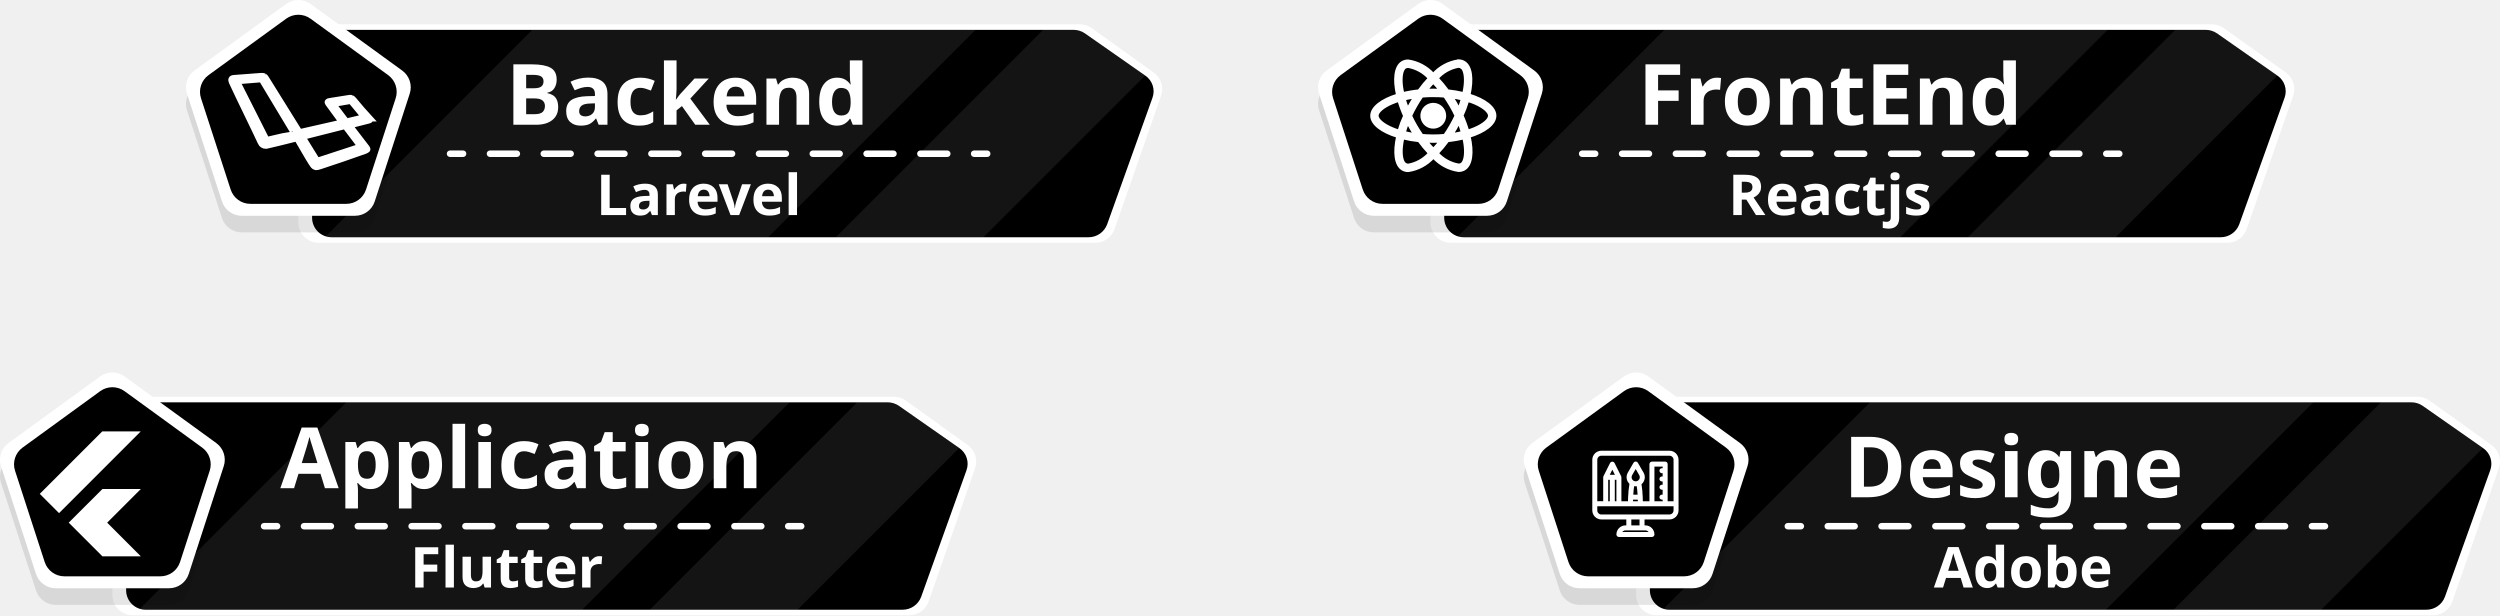
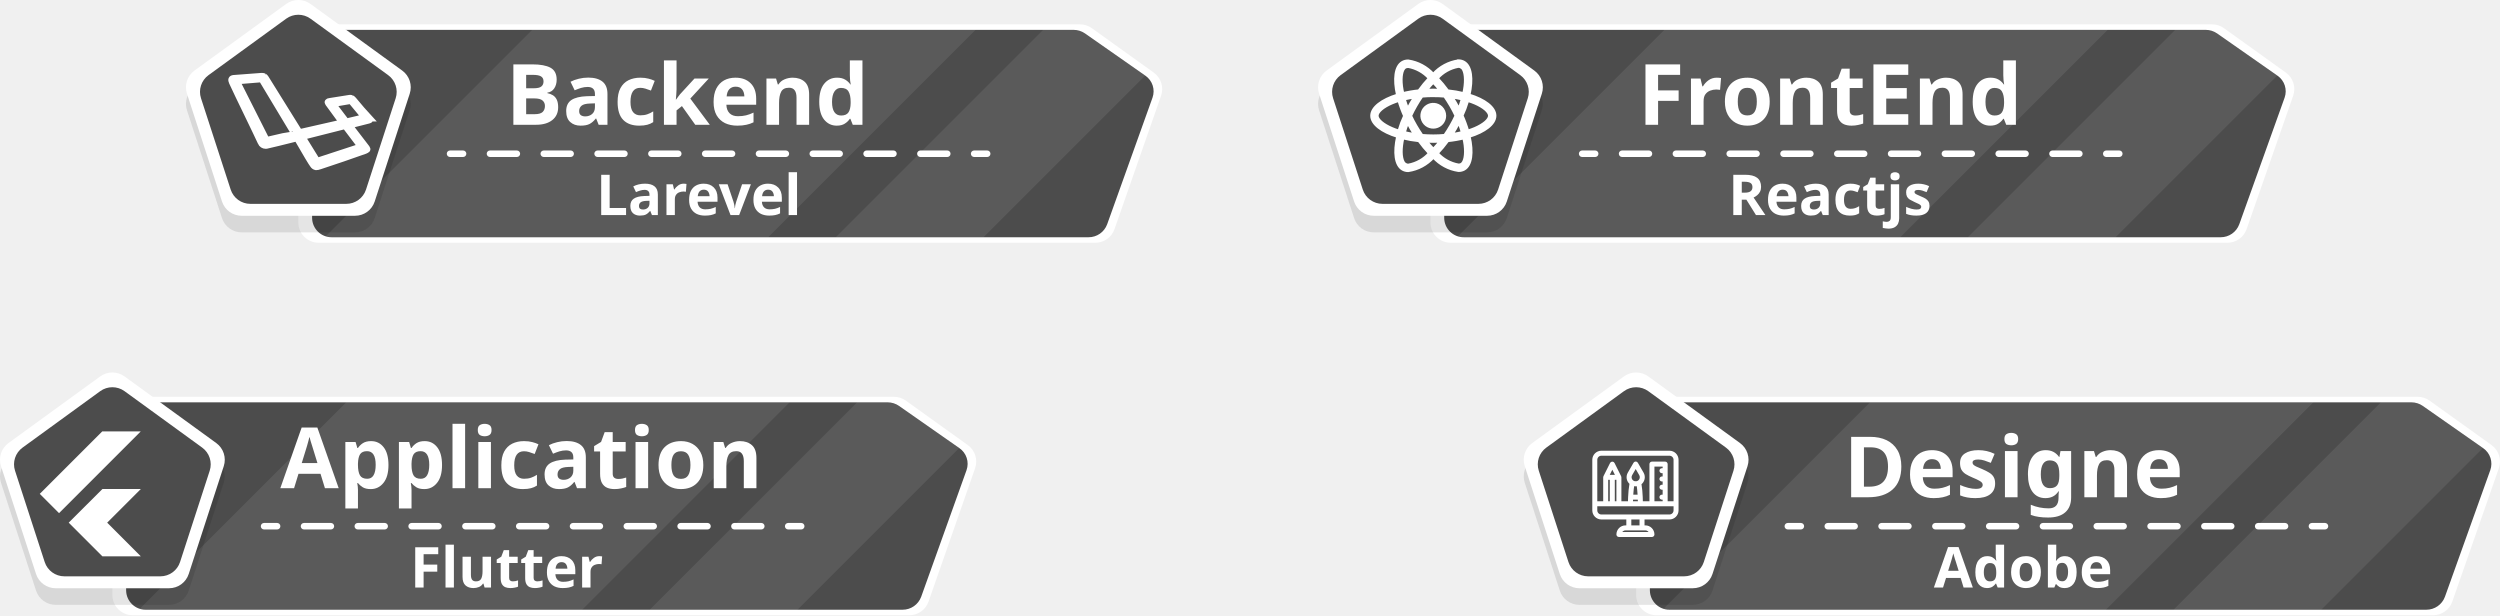
<svg xmlns="http://www.w3.org/2000/svg" width="442.985" height="109.108" viewBox="0 0 442.985 109.108">
-   <g id="Clas" transform="translate(-9230.953 -1749.505)">
+   <g id="Clas" transform="translate(-9230.953 -1749.504)">
    <g id="TeamMid" transform="translate(-15.555 -59)">
      <g id="Group_11578" data-name="Group 11578" transform="translate(27 0)">
        <g id="Group_11554" data-name="Group 11554" transform="translate(9367.178 1414.505)">
          <g id="Group_11553" data-name="Group 11553" transform="translate(0 -29.892)">
            <g id="Group_11551" data-name="Group 11551" transform="translate(64.073 329.785)">
              <path id="Path_968" data-name="Path 968" d="M222.749,171.458l-10.976-7.878a3.588,3.588,0,0,0-2.095-.675H74.768a3.594,3.594,0,0,0-3.593,3.595v31.511a3.594,3.594,0,0,0,3.593,3.593H212.4a3.591,3.591,0,0,0,3.393-2.409l8.251-23.633A3.591,3.591,0,0,0,222.749,171.458Z" transform="translate(6.994 1.515)" fill="#fff" />
-               <path id="Path_969" data-name="Path 969" d="M220.412,171.66l-10.693-7.482a3.562,3.562,0,0,0-2.041-.64H76.256a3.457,3.457,0,0,0-3.5,3.413v29.924a3.458,3.458,0,0,0,3.5,3.413H210.333a3.5,3.5,0,0,0,3.3-2.289l8.038-22.442A3.363,3.363,0,0,0,220.412,171.66Z" transform="translate(7.85 1.858)" />
+               <path id="Path_969" data-name="Path 969" d="M220.412,171.66l-10.693-7.482a3.562,3.562,0,0,0-2.041-.64H76.256a3.457,3.457,0,0,0-3.5,3.413v29.924a3.458,3.458,0,0,0,3.5,3.413H210.333a3.5,3.5,0,0,0,3.3-2.289l8.038-22.442A3.363,3.363,0,0,0,220.412,171.66Z" transform="translate(7.85 1.858)" fill="#4c4c4c" />
              <path id="Path_970" data-name="Path 970" d="M74.336,200.108a3.52,3.52,0,0,0,1.064.177h77.313l36.749-36.747H110.906Z" transform="translate(8.706 1.858)" fill="#fff" opacity="0.08" style="mix-blend-mode: luminosity;isolation: isolate" />
              <path id="Path_971" data-name="Path 971" d="M159.133,200.285l28.652-28.652-10.656-7.456a3.562,3.562,0,0,0-2.041-.64H169.7l-36.749,36.747Z" transform="translate(40.44 1.858)" fill="#fff" opacity="0.08" style="mix-blend-mode: luminosity;isolation: isolate" />
              <g id="Group_11550" data-name="Group 11550" transform="translate(104.47 186.77)">
                <g id="Group_11547" data-name="Group 11547">
                  <path id="Path_972" data-name="Path 972" d="M89.79,176.614H87.478a.578.578,0,1,1,0-1.156H89.79a.578.578,0,0,1,0,1.156Z" transform="translate(-86.9 -175.458)" fill="#fff" />
                </g>
                <g id="Group_11548" data-name="Group 11548" transform="translate(7.077)">
                  <path id="Path_973" data-name="Path 973" d="M173.1,176.614h-4.766a.578.578,0,1,1,0-1.156H173.1a.578.578,0,0,1,0,1.156Zm-9.534,0H158.8a.578.578,0,1,1,0-1.156h4.765a.578.578,0,1,1,0,1.156Zm-9.531,0h-4.768a.578.578,0,1,1,0-1.156h4.768a.578.578,0,0,1,0,1.156Zm-9.534,0h-4.766a.578.578,0,0,1,0-1.156H144.5a.578.578,0,0,1,0,1.156Zm-9.531,0H130.2a.578.578,0,0,1,0-1.156h4.768a.578.578,0,0,1,0,1.156Zm-9.534,0h-4.766a.578.578,0,0,1,0-1.156h4.766a.578.578,0,1,1,0,1.156Zm-9.534,0h-4.765a.578.578,0,1,1,0-1.156H115.9a.578.578,0,1,1,0,1.156Zm-9.531,0H101.6a.578.578,0,0,1,0-1.156h4.766a.578.578,0,0,1,0,1.156Zm-9.534,0H92.069a.578.578,0,1,1,0-1.156h4.766a.578.578,0,0,1,0,1.156Z" transform="translate(-91.491 -175.458)" fill="#fff" />
                </g>
                <g id="Group_11549" data-name="Group 11549" transform="translate(92.869)">
                  <path id="Path_974" data-name="Path 974" d="M150.039,176.614h-2.312a.578.578,0,1,1,0-1.156h2.312a.578.578,0,1,1,0,1.156Z" transform="translate(-147.149 -175.458)" fill="#fff" />
                </g>
              </g>
              <path id="Path_975" data-name="Path 975" d="M76.014,162.716l-16.247,11.8a3.666,3.666,0,0,0-1.332,4.1l6.206,19.1a3.664,3.664,0,0,0,3.487,2.533H88.21a3.664,3.664,0,0,0,3.487-2.533l6.206-19.1a3.664,3.664,0,0,0-1.332-4.1l-16.247-11.8A3.669,3.669,0,0,0,76.014,162.716Z" transform="translate(0 1.034)" fill="#ccc" opacity="0.5" style="mix-blend-mode: multiply;isolation: isolate" />
              <path id="Path_976" data-name="Path 976" d="M76.014,160.807l-16.247,11.8a3.664,3.664,0,0,0-1.332,4.1l6.206,19.1a3.666,3.666,0,0,0,3.487,2.533H88.21A3.666,3.666,0,0,0,91.7,195.81l6.206-19.1a3.661,3.661,0,0,0-1.332-4.1l-16.247-11.8A3.664,3.664,0,0,0,76.014,160.807Z" transform="translate(0)" fill="#fff" />
-               <path id="Path_977" data-name="Path 977" d="M75.141,162.5l-13.76,10a3.668,3.668,0,0,0-1.332,4.1l5.256,16.176a3.667,3.667,0,0,0,3.487,2.533H85.8a3.667,3.667,0,0,0,3.487-2.533L94.543,176.6a3.668,3.668,0,0,0-1.332-4.1l-13.76-10A3.669,3.669,0,0,0,75.141,162.5Z" transform="translate(0.873 0.919)" />
+               <path id="Path_977" data-name="Path 977" d="M75.141,162.5l-13.76,10a3.668,3.668,0,0,0-1.332,4.1l5.256,16.176a3.667,3.667,0,0,0,3.487,2.533H85.8a3.667,3.667,0,0,0,3.487-2.533L94.543,176.6a3.668,3.668,0,0,0-1.332-4.1l-13.76-10A3.669,3.669,0,0,0,75.141,162.5Z" transform="translate(0.873 0.919)" fill="#4c4c4c" />
            </g>
            <text id="Designe" transform="translate(179 497)" fill="#fff" font-size="15" font-family="Montserrat" font-weight="700">
              <tspan x="0" y="15">Designe</tspan>
            </text>
            <text id="Adobe" transform="translate(195 518)" fill="#fff" font-size="10" font-family="Montserrat" font-weight="700">
              <tspan x="0" y="10">Adobe</tspan>
            </text>
          </g>
        </g>
        <path id="Path_984" data-name="Path 984" d="M13.521,0H1.463A1.465,1.465,0,0,0,0,1.463v8.956a1.465,1.465,0,0,0,1.463,1.463H6.029v1.346H5.736a1.464,1.464,0,0,0-1.463,1.463.293.293,0,0,0,.293.293h5.853a.293.293,0,0,0,.293-.293,1.465,1.465,0,0,0-1.463-1.463H8.956V11.882h4.566a1.465,1.465,0,0,0,1.463-1.463V1.463A1.465,1.465,0,0,0,13.521,0ZM1.463.585H13.521a.879.879,0,0,1,.878.878V8.956H13.053V2.224a.293.293,0,0,0-.293-.293H10.419a.293.293,0,0,0-.293.293V8.956H8.661c0-.3-.011-.6-.024-.891a18.825,18.825,0,0,0-.229-2.342,1.464,1.464,0,0,0,.4-1.909L7.794,2.058a.293.293,0,0,0-.507,0L6.272,3.815a1.463,1.463,0,0,0,.322,1.847,18.578,18.578,0,0,0-.247,2.4c-.013.293-.021.591-.025.891H4.858V4.566a.291.291,0,0,0-.029-.126l0,0L3.657,2.093a.293.293,0,0,0-.524,0L1.962,4.435l0,0a.291.291,0,0,0-.029.126v4.39H.585V1.463A.879.879,0,0,1,1.463.585Zm9.248,8.37V2.517h1.756V3.1h-.293a.293.293,0,0,0,0,.585h.293v.878h-.293a.293.293,0,0,0,0,.585h.293v.878h-.293a.293.293,0,0,0,0,.585h.293V7.785h-.293a.293.293,0,0,0,0,.585h.293v.585ZM7.541,6.009a1.465,1.465,0,0,0,.316-.035c.054.348.134.964.181,1.811H6.948c.05-.847.133-1.472.191-1.832a1.465,1.465,0,0,0,.4.056Zm0-.585A.879.879,0,0,1,6.78,4.107l.761-1.318L8.3,4.107a.878.878,0,0,1-.761,1.316ZM6.922,8.37H8.064c.006.192.01.388.012.585H6.908C6.911,8.759,6.915,8.564,6.922,8.37Zm-3.234.585v-4.1h.585v4.1Zm-1.171,0v-4.1H3.1v4.1ZM2.7,4.273l.7-1.394.7,1.394ZM10.076,14.4H4.908a.88.88,0,0,1,.828-.585H9.248a.879.879,0,0,1,.828.585ZM8.37,13.228H6.614V11.882H8.37ZM13.521,11.3H1.463a.879.879,0,0,1-.878-.878V9.541H14.4v.878A.879.879,0,0,1,13.521,11.3Zm0,0" transform="translate(9501.803 1888.519)" fill="#fff" stroke="#fff" stroke-width="0.3" />
      </g>
    </g>
    <g id="Group_11577" data-name="Group 11577" transform="translate(473 -67)">
      <g id="Group_11554-2" data-name="Group 11554" transform="translate(8869.178 1356.505)">
        <g id="Group_11553-2" data-name="Group 11553" transform="translate(0 -29.892)">
          <g id="Group_11551-2" data-name="Group 11551" transform="translate(64.073 329.785)">
            <path id="Path_968-2" data-name="Path 968" d="M222.749,171.458l-10.976-7.878a3.588,3.588,0,0,0-2.095-.675H74.768a3.594,3.594,0,0,0-3.593,3.595v31.511a3.594,3.594,0,0,0,3.593,3.593H212.4a3.591,3.591,0,0,0,3.393-2.409l8.251-23.633A3.591,3.591,0,0,0,222.749,171.458Z" transform="translate(6.994 1.515)" fill="#fff" />
-             <path id="Path_969-2" data-name="Path 969" d="M220.412,171.66l-10.693-7.482a3.562,3.562,0,0,0-2.041-.64H76.256a3.457,3.457,0,0,0-3.5,3.413v29.924a3.458,3.458,0,0,0,3.5,3.413H210.333a3.5,3.5,0,0,0,3.3-2.289l8.038-22.442A3.363,3.363,0,0,0,220.412,171.66Z" transform="translate(7.85 1.858)" />
+             <path id="Path_969-2" data-name="Path 969" d="M220.412,171.66l-10.693-7.482a3.562,3.562,0,0,0-2.041-.64H76.256a3.457,3.457,0,0,0-3.5,3.413v29.924a3.458,3.458,0,0,0,3.5,3.413H210.333a3.5,3.5,0,0,0,3.3-2.289l8.038-22.442A3.363,3.363,0,0,0,220.412,171.66Z" transform="translate(7.85 1.858)" fill="#4c4c4c" />
            <path id="Path_970-2" data-name="Path 970" d="M74.336,200.108a3.52,3.52,0,0,0,1.064.177h77.313l36.749-36.747H110.906Z" transform="translate(8.706 1.858)" fill="#fff" opacity="0.08" style="mix-blend-mode: luminosity;isolation: isolate" />
            <path id="Path_971-2" data-name="Path 971" d="M159.133,200.285l28.652-28.652-10.656-7.456a3.562,3.562,0,0,0-2.041-.64H169.7l-36.749,36.747Z" transform="translate(40.44 1.858)" fill="#fff" opacity="0.08" style="mix-blend-mode: luminosity;isolation: isolate" />
            <g id="Group_11550-2" data-name="Group 11550" transform="translate(104.47 186.77)">
              <g id="Group_11547-2" data-name="Group 11547">
                <path id="Path_972-2" data-name="Path 972" d="M89.79,176.614H87.478a.578.578,0,1,1,0-1.156H89.79a.578.578,0,0,1,0,1.156Z" transform="translate(-86.9 -175.458)" fill="#fff" />
              </g>
              <g id="Group_11548-2" data-name="Group 11548" transform="translate(7.077)">
                <path id="Path_973-2" data-name="Path 973" d="M173.1,176.614h-4.766a.578.578,0,1,1,0-1.156H173.1a.578.578,0,0,1,0,1.156Zm-9.534,0H158.8a.578.578,0,1,1,0-1.156h4.765a.578.578,0,1,1,0,1.156Zm-9.531,0h-4.768a.578.578,0,1,1,0-1.156h4.768a.578.578,0,0,1,0,1.156Zm-9.534,0h-4.766a.578.578,0,0,1,0-1.156H144.5a.578.578,0,0,1,0,1.156Zm-9.531,0H130.2a.578.578,0,0,1,0-1.156h4.768a.578.578,0,0,1,0,1.156Zm-9.534,0h-4.766a.578.578,0,0,1,0-1.156h4.766a.578.578,0,1,1,0,1.156Zm-9.534,0h-4.765a.578.578,0,1,1,0-1.156H115.9a.578.578,0,1,1,0,1.156Zm-9.531,0H101.6a.578.578,0,0,1,0-1.156h4.766a.578.578,0,0,1,0,1.156Zm-9.534,0H92.069a.578.578,0,1,1,0-1.156h4.766a.578.578,0,0,1,0,1.156Z" transform="translate(-91.491 -175.458)" fill="#fff" />
              </g>
              <g id="Group_11549-2" data-name="Group 11549" transform="translate(92.869)">
                <path id="Path_974-2" data-name="Path 974" d="M150.039,176.614h-2.312a.578.578,0,1,1,0-1.156h2.312a.578.578,0,1,1,0,1.156Z" transform="translate(-147.149 -175.458)" fill="#fff" />
              </g>
            </g>
            <path id="Path_975-2" data-name="Path 975" d="M76.014,162.716l-16.247,11.8a3.666,3.666,0,0,0-1.332,4.1l6.206,19.1a3.664,3.664,0,0,0,3.487,2.533H88.21a3.664,3.664,0,0,0,3.487-2.533l6.206-19.1a3.664,3.664,0,0,0-1.332-4.1l-16.247-11.8A3.669,3.669,0,0,0,76.014,162.716Z" transform="translate(0 1.034)" fill="#ccc" opacity="0.5" style="mix-blend-mode: multiply;isolation: isolate" />
            <path id="Path_976-2" data-name="Path 976" d="M76.014,160.807l-16.247,11.8a3.664,3.664,0,0,0-1.332,4.1l6.206,19.1a3.666,3.666,0,0,0,3.487,2.533H88.21A3.666,3.666,0,0,0,91.7,195.81l6.206-19.1a3.661,3.661,0,0,0-1.332-4.1l-16.247-11.8A3.664,3.664,0,0,0,76.014,160.807Z" transform="translate(0)" fill="#fff" />
-             <path id="Path_977-2" data-name="Path 977" d="M75.141,162.5l-13.76,10a3.668,3.668,0,0,0-1.332,4.1l5.256,16.176a3.667,3.667,0,0,0,3.487,2.533H85.8a3.667,3.667,0,0,0,3.487-2.533L94.543,176.6a3.668,3.668,0,0,0-1.332-4.1l-13.76-10A3.669,3.669,0,0,0,75.141,162.5Z" transform="translate(0.873 0.919)" />
+             <path id="Path_977-2" data-name="Path 977" d="M75.141,162.5l-13.76,10a3.668,3.668,0,0,0-1.332,4.1l5.256,16.176a3.667,3.667,0,0,0,3.487,2.533H85.8a3.667,3.667,0,0,0,3.487-2.533L94.543,176.6a3.668,3.668,0,0,0-1.332-4.1l-13.76-10A3.669,3.669,0,0,0,75.141,162.5Z" transform="translate(0.873 0.919)" fill="#4c4c4c" />
          </g>
          <text id="FrontEnd" transform="translate(179 497)" fill="#fff" font-size="15" font-family="Montserrat" font-weight="700">
            <tspan x="0" y="15">FrontEnd</tspan>
          </text>
          <text id="Reactjs" transform="translate(195 518)" fill="#fff" font-size="10" font-family="Montserrat" font-weight="700">
            <tspan x="0" y="10">Reactjs</tspan>
          </text>
        </g>
      </g>
      <g id="SVGRepo_iconCarrier" transform="translate(8999.995 1824.633)">
        <path id="Path_985" data-name="Path 985" d="M10.7,16.9c.4.018.81.031,1.225.031s.833-.009,1.239-.031a17.6,17.6,0,0,1-1.231,1.431l.006-.006c-.422-.437-.827-.9-1.209-1.386ZM6.551,16.32a20.169,20.169,0,0,0,2.734.476l.1.008a21.7,21.7,0,0,0,1.861,2.236l-.008-.009a6.569,6.569,0,0,1-3.7,2.084l-.04.006H7.482a1.071,1.071,0,0,1-.5-.123l.006,0c-.606-.346-.869-1.67-.665-3.372.049-.419.129-.86.227-1.31Zm10.773-.009a11.3,11.3,0,0,1,.224,1.233l.007.063c.209,1.7-.049,3.024-.65,3.377a.961.961,0,0,1-.465.118h-.048a6.614,6.614,0,0,1-3.738-2.07l-.005-.006a21.082,21.082,0,0,0,1.8-2.161l.042-.061a20.857,20.857,0,0,0,2.979-.522l-.144.031ZM7.4,13.591c.182.357.373.713.583,1.07s.423.7.642,1.041c-.633-.093-1.243-.209-1.827-.351.164-.574.369-1.167.6-1.761Zm9.057-.018c.241.6.446,1.2.616,1.774-.583.143-1.2.264-1.836.355.219-.342.437-.694.642-1.054s.4-.718.579-1.075ZM5.825,9.675a20.9,20.9,0,0,0,1.056,2.846l-.055-.133a19.535,19.535,0,0,0-.951,2.55l-.038.149A12.526,12.526,0,0,1,4.506,14.6l.084.032c-1.577-.671-2.6-1.554-2.6-2.253s1.02-1.586,2.6-2.255c.383-.164.8-.312,1.234-.45Zm12.2,0c.441.136.86.289,1.252.453,1.577.674,2.6,1.555,2.6,2.255s-1.025,1.584-2.6,2.254c-.383.164-.8.311-1.234.449a21.447,21.447,0,0,0-1.057-2.851l.055.137a19.593,19.593,0,0,0,.95-2.549l.039-.15Zm-2.79-.614c.633.094,1.243.209,1.827.353-.164.576-.369,1.167-.6,1.761-.182-.355-.373-.713-.583-1.069s-.423-.7-.642-1.044Zm-6.611,0c-.219.343-.437.694-.641,1.057s-.4.712-.579,1.069c-.241-.6-.446-1.193-.616-1.773.583-.136,1.2-.258,1.835-.351Zm3.31-.232c.674,0,1.345.031,2.005.085q.555.8,1.077,1.694.508.874.927,1.772c-.281.6-.588,1.193-.923,1.776-.346.6-.7,1.173-1.075,1.7-.663.058-1.335.089-2.013.089s-1.345-.032-2.005-.085c-.369-.53-.73-1.1-1.077-1.694s-.648-1.174-.927-1.772c.276-.6.588-1.2.923-1.78.346-.6.7-1.171,1.075-1.7q.995-.087,2.013-.089Zm-.014-2.391a18.2,18.2,0,0,1,1.209,1.385l.029.039c-.4-.018-.81-.031-1.225-.031s-.833.009-1.239.031a17.318,17.318,0,0,1,1.231-1.431l-.006.006ZM7.472,3.656a6.625,6.625,0,0,1,3.738,2.07l.005.006A21.03,21.03,0,0,0,9.418,7.9l-.042.061a20.74,20.74,0,0,0-2.978.52l.143-.031c-.1-.446-.178-.878-.231-1.293-.209-1.7.049-3.024.65-3.375a1.3,1.3,0,0,1,.511-.12h0Zm8.9-.018v.006H16.4a1.034,1.034,0,0,1,.482.119l-.006,0c.606.348.869,1.671.665,3.373-.049.419-.129.861-.227,1.311a19.772,19.772,0,0,0-2.736-.478l-.093-.008A21.814,21.814,0,0,0,12.625,5.72l.009.009a6.585,6.585,0,0,1,3.7-2.083l.041-.007Zm0-.993a7.464,7.464,0,0,0-4.445,2.381l-.006.007a7.449,7.449,0,0,0-4.41-2.365l-.041-.005H7.44a1.991,1.991,0,0,0-.985.259l.01-.005c-1.252.722-1.533,2.972-.886,5.8-2.772.856-4.575,2.225-4.575,3.667S2.817,15.2,5.6,16.05c-.641,2.835-.355,5.089.9,5.81a1.929,1.929,0,0,0,.958.251H7.5a7.462,7.462,0,0,0,4.445-2.383l.006-.007a7.446,7.446,0,0,0,4.41,2.365l.041.005h.038a2,2,0,0,0,.979-.256l-.01.005c1.251-.721,1.533-2.972.886-5.8,2.762-.849,4.565-2.22,4.565-3.665s-1.812-2.82-4.592-3.672c.641-2.832.355-5.088-.9-5.81a1.949,1.949,0,0,0-.968-.254h-.027Zm-2.411,9.735a2.035,2.035,0,1,1-.6-1.44h0a2.029,2.029,0,0,1,.6,1.44h0Z" fill="#fff" stroke="#fff" stroke-width="0.5" />
      </g>
    </g>
    <g id="Group_11576" data-name="Group 11576" transform="translate(518.398 -67)">
      <g id="Group_11554-3" data-name="Group 11554" transform="translate(8623.178 1356.505)">
        <g id="Group_11553-3" data-name="Group 11553" transform="translate(0 -29.892)">
          <g id="Group_11551-3" data-name="Group 11551" transform="translate(64.073 329.785)">
            <path id="Path_968-3" data-name="Path 968" d="M222.749,171.458l-10.976-7.878a3.588,3.588,0,0,0-2.095-.675H74.768a3.594,3.594,0,0,0-3.593,3.595v31.511a3.594,3.594,0,0,0,3.593,3.593H212.4a3.591,3.591,0,0,0,3.393-2.409l8.251-23.633A3.591,3.591,0,0,0,222.749,171.458Z" transform="translate(6.994 1.515)" fill="#fff" />
-             <path id="Path_969-3" data-name="Path 969" d="M220.412,171.66l-10.693-7.482a3.562,3.562,0,0,0-2.041-.64H76.256a3.457,3.457,0,0,0-3.5,3.413v29.924a3.458,3.458,0,0,0,3.5,3.413H210.333a3.5,3.5,0,0,0,3.3-2.289l8.038-22.442A3.363,3.363,0,0,0,220.412,171.66Z" transform="translate(7.85 1.858)" />
+             <path id="Path_969-3" data-name="Path 969" d="M220.412,171.66l-10.693-7.482a3.562,3.562,0,0,0-2.041-.64H76.256a3.457,3.457,0,0,0-3.5,3.413v29.924a3.458,3.458,0,0,0,3.5,3.413H210.333a3.5,3.5,0,0,0,3.3-2.289l8.038-22.442A3.363,3.363,0,0,0,220.412,171.66Z" transform="translate(7.85 1.858)" fill="#4c4c4c" />
            <path id="Path_970-3" data-name="Path 970" d="M74.336,200.108a3.52,3.52,0,0,0,1.064.177h77.313l36.749-36.747H110.906Z" transform="translate(8.706 1.858)" fill="#fff" opacity="0.08" style="mix-blend-mode: luminosity;isolation: isolate" />
            <path id="Path_971-3" data-name="Path 971" d="M159.133,200.285l28.652-28.652-10.656-7.456a3.562,3.562,0,0,0-2.041-.64H169.7l-36.749,36.747Z" transform="translate(40.44 1.858)" fill="#fff" opacity="0.08" style="mix-blend-mode: luminosity;isolation: isolate" />
            <g id="Group_11550-3" data-name="Group 11550" transform="translate(104.47 186.77)">
              <g id="Group_11547-3" data-name="Group 11547">
                <path id="Path_972-3" data-name="Path 972" d="M89.79,176.614H87.478a.578.578,0,1,1,0-1.156H89.79a.578.578,0,0,1,0,1.156Z" transform="translate(-86.9 -175.458)" fill="#fff" />
              </g>
              <g id="Group_11548-3" data-name="Group 11548" transform="translate(7.077)">
                <path id="Path_973-3" data-name="Path 973" d="M173.1,176.614h-4.766a.578.578,0,1,1,0-1.156H173.1a.578.578,0,0,1,0,1.156Zm-9.534,0H158.8a.578.578,0,1,1,0-1.156h4.765a.578.578,0,1,1,0,1.156Zm-9.531,0h-4.768a.578.578,0,1,1,0-1.156h4.768a.578.578,0,0,1,0,1.156Zm-9.534,0h-4.766a.578.578,0,0,1,0-1.156H144.5a.578.578,0,0,1,0,1.156Zm-9.531,0H130.2a.578.578,0,0,1,0-1.156h4.768a.578.578,0,0,1,0,1.156Zm-9.534,0h-4.766a.578.578,0,0,1,0-1.156h4.766a.578.578,0,1,1,0,1.156Zm-9.534,0h-4.765a.578.578,0,1,1,0-1.156H115.9a.578.578,0,1,1,0,1.156Zm-9.531,0H101.6a.578.578,0,0,1,0-1.156h4.766a.578.578,0,0,1,0,1.156Zm-9.534,0H92.069a.578.578,0,1,1,0-1.156h4.766a.578.578,0,0,1,0,1.156Z" transform="translate(-91.491 -175.458)" fill="#fff" />
              </g>
              <g id="Group_11549-3" data-name="Group 11549" transform="translate(92.869)">
                <path id="Path_974-3" data-name="Path 974" d="M150.039,176.614h-2.312a.578.578,0,1,1,0-1.156h2.312a.578.578,0,1,1,0,1.156Z" transform="translate(-147.149 -175.458)" fill="#fff" />
              </g>
            </g>
            <path id="Path_975-3" data-name="Path 975" d="M76.014,162.716l-16.247,11.8a3.666,3.666,0,0,0-1.332,4.1l6.206,19.1a3.664,3.664,0,0,0,3.487,2.533H88.21a3.664,3.664,0,0,0,3.487-2.533l6.206-19.1a3.664,3.664,0,0,0-1.332-4.1l-16.247-11.8A3.669,3.669,0,0,0,76.014,162.716Z" transform="translate(0 1.034)" fill="#ccc" opacity="0.5" style="mix-blend-mode: multiply;isolation: isolate" />
            <path id="Path_976-3" data-name="Path 976" d="M76.014,160.807l-16.247,11.8a3.664,3.664,0,0,0-1.332,4.1l6.206,19.1a3.666,3.666,0,0,0,3.487,2.533H88.21A3.666,3.666,0,0,0,91.7,195.81l6.206-19.1a3.661,3.661,0,0,0-1.332-4.1l-16.247-11.8A3.664,3.664,0,0,0,76.014,160.807Z" transform="translate(0)" fill="#fff" />
-             <path id="Path_977-3" data-name="Path 977" d="M75.141,162.5l-13.76,10a3.668,3.668,0,0,0-1.332,4.1l5.256,16.176a3.667,3.667,0,0,0,3.487,2.533H85.8a3.667,3.667,0,0,0,3.487-2.533L94.543,176.6a3.668,3.668,0,0,0-1.332-4.1l-13.76-10A3.669,3.669,0,0,0,75.141,162.5Z" transform="translate(0.873 0.919)" />
+             <path id="Path_977-3" data-name="Path 977" d="M75.141,162.5l-13.76,10a3.668,3.668,0,0,0-1.332,4.1l5.256,16.176a3.667,3.667,0,0,0,3.487,2.533H85.8a3.667,3.667,0,0,0,3.487-2.533L94.543,176.6a3.668,3.668,0,0,0-1.332-4.1l-13.76-10A3.669,3.669,0,0,0,75.141,162.5Z" transform="translate(0.873 0.919)" fill="#4c4c4c" />
          </g>
          <text id="Backend" transform="translate(179 497)" fill="#fff" font-size="15" font-family="Montserrat" font-weight="700">
            <tspan x="0" y="15">Backend</tspan>
          </text>
          <text id="Larevel_SQL" data-name="Larevel &amp; SQL" transform="translate(195 518)" fill="#fff" font-size="10" font-family="Montserrat" font-weight="700">
            <tspan x="0" y="10">Larevel </tspan>
          </text>
        </g>
      </g>
      <g id="SVGRepo_iconCarrier-2" data-name="SVGRepo_iconCarrier" transform="translate(8753.507 1829.924)">
        <path id="Path_986" data-name="Path 986" d="M24.586,7.6h-.039q.308.26-.154.371l-3.352.851,3.042,3.964q.154.222.077.316a1.3,1.3,0,0,1-.377.234l-.008,0-3.929,1.373q-3.737,1.26-4.084,1.371h-.039a1.544,1.544,0,0,1-.665.148h-.027a.879.879,0,0,1-.573-.4l0,0q-.385-.481-2.812-4.7-4.125,1.037-5.165,1.26a1,1,0,0,1-.348.061.987.987,0,0,1-.921-.608l0-.007-1-2.114Q.314,1.67.121,1.189-.225.448.429.374L.93.336Q4.941.041,5.4,0c.023,0,.051,0,.078,0a1.089,1.089,0,0,1,.411.08l-.007,0A.953.953,0,0,1,6.167.37l0,0,5.972,9.595,7.474-1.7L17.149,4.894q-.27-.371.347-.444L20.964,3.9a.759.759,0,0,1,.158-.016.779.779,0,0,1,.233.036h-.006a1.1,1.1,0,0,1,.383.314l0,0,1.5,1.778Q24.47,7.486,24.586,7.6Zm-13.6,2.667q.193-.037.039-.222L5.434.743A.157.157,0,0,0,5.3.668H5.28L1.2,1q-.039,0-.039.074a.316.316,0,0,0,.039.149v0l5.047,10q.039.074.077.074h.193l2.735-.632q1.695-.405,1.737-.405Zm11.79,2.112-2.467-3.26a.328.328,0,0,0-.133-.129h0a.293.293,0,0,0-.056-.005A.3.3,0,0,0,20,9h0l-7.319,1.853,2.428,3.926q.116.185.193.2a.369.369,0,0,0,.195-.019h0L22.7,12.6q.154-.037.154-.074a.173.173,0,0,0-.039-.093h0Zm.462-4.964q.308-.074.231-.185-1.891-2.26-2.119-2.556a.278.278,0,0,0-.25-.154.289.289,0,0,0-.06.006h0L18.268,5q-.154.037-.039.185l2.2,2.889q1.425-.333,2.812-.667Z" fill="#fff" stroke="#fff" stroke-width="1" />
      </g>
    </g>
    <g id="Group_11607" data-name="Group 11607" transform="translate(-8)">
      <g id="Group_11558" data-name="Group 11558" transform="translate(8513.623 1291)">
        <g id="Group_11556" data-name="Group 11556">
          <g id="Group_11554-4" data-name="Group 11554" transform="translate(603 64.505)">
            <g id="Group_11553-4" data-name="Group 11553" transform="translate(0 -29.892)">
              <g id="Group_11551-4" data-name="Group 11551" transform="translate(64.073 329.785)">
                <path id="Path_968-4" data-name="Path 968" d="M222.749,171.458l-10.976-7.878a3.588,3.588,0,0,0-2.095-.675H74.768a3.594,3.594,0,0,0-3.593,3.595v31.511a3.594,3.594,0,0,0,3.593,3.593H212.4a3.591,3.591,0,0,0,3.393-2.409l8.251-23.633A3.591,3.591,0,0,0,222.749,171.458Z" transform="translate(6.994 1.515)" fill="#fff" />
-                 <path id="Path_969-4" data-name="Path 969" d="M220.412,171.66l-10.693-7.482a3.562,3.562,0,0,0-2.041-.64H76.256a3.457,3.457,0,0,0-3.5,3.413v29.924a3.458,3.458,0,0,0,3.5,3.413H210.333a3.5,3.5,0,0,0,3.3-2.289l8.038-22.442A3.363,3.363,0,0,0,220.412,171.66Z" transform="translate(7.85 1.858)" />
+                 <path id="Path_969-4" data-name="Path 969" d="M220.412,171.66l-10.693-7.482a3.562,3.562,0,0,0-2.041-.64H76.256a3.457,3.457,0,0,0-3.5,3.413v29.924a3.458,3.458,0,0,0,3.5,3.413H210.333a3.5,3.5,0,0,0,3.3-2.289l8.038-22.442A3.363,3.363,0,0,0,220.412,171.66Z" transform="translate(7.85 1.858)" fill="#4c4c4c" />
                <path id="Path_970-4" data-name="Path 970" d="M74.336,200.108a3.52,3.52,0,0,0,1.064.177h77.313l36.749-36.747H110.906Z" transform="translate(8.706 1.858)" fill="#fff" opacity="0.08" style="mix-blend-mode: luminosity;isolation: isolate" />
                <path id="Path_971-4" data-name="Path 971" d="M159.133,200.285l28.652-28.652-10.656-7.456a3.562,3.562,0,0,0-2.041-.64H169.7l-36.749,36.747Z" transform="translate(40.44 1.858)" fill="#fff" opacity="0.08" style="mix-blend-mode: luminosity;isolation: isolate" />
                <g id="Group_11550-4" data-name="Group 11550" transform="translate(104.47 186.77)">
                  <g id="Group_11547-4" data-name="Group 11547">
                    <path id="Path_972-4" data-name="Path 972" d="M89.79,176.614H87.478a.578.578,0,1,1,0-1.156H89.79a.578.578,0,0,1,0,1.156Z" transform="translate(-86.9 -175.458)" fill="#fff" />
                  </g>
                  <g id="Group_11548-4" data-name="Group 11548" transform="translate(7.077)">
                    <path id="Path_973-4" data-name="Path 973" d="M173.1,176.614h-4.766a.578.578,0,1,1,0-1.156H173.1a.578.578,0,0,1,0,1.156Zm-9.534,0H158.8a.578.578,0,1,1,0-1.156h4.765a.578.578,0,1,1,0,1.156Zm-9.531,0h-4.768a.578.578,0,1,1,0-1.156h4.768a.578.578,0,0,1,0,1.156Zm-9.534,0h-4.766a.578.578,0,0,1,0-1.156H144.5a.578.578,0,0,1,0,1.156Zm-9.531,0H130.2a.578.578,0,0,1,0-1.156h4.768a.578.578,0,0,1,0,1.156Zm-9.534,0h-4.766a.578.578,0,0,1,0-1.156h4.766a.578.578,0,1,1,0,1.156Zm-9.534,0h-4.765a.578.578,0,1,1,0-1.156H115.9a.578.578,0,1,1,0,1.156Zm-9.531,0H101.6a.578.578,0,0,1,0-1.156h4.766a.578.578,0,0,1,0,1.156Zm-9.534,0H92.069a.578.578,0,1,1,0-1.156h4.766a.578.578,0,0,1,0,1.156Z" transform="translate(-91.491 -175.458)" fill="#fff" />
                  </g>
                  <g id="Group_11549-4" data-name="Group 11549" transform="translate(92.869)">
                    <path id="Path_974-4" data-name="Path 974" d="M150.039,176.614h-2.312a.578.578,0,1,1,0-1.156h2.312a.578.578,0,1,1,0,1.156Z" transform="translate(-147.149 -175.458)" fill="#fff" />
                  </g>
                </g>
                <path id="Path_975-4" data-name="Path 975" d="M76.014,162.716l-16.247,11.8a3.666,3.666,0,0,0-1.332,4.1l6.206,19.1a3.664,3.664,0,0,0,3.487,2.533H88.21a3.664,3.664,0,0,0,3.487-2.533l6.206-19.1a3.664,3.664,0,0,0-1.332-4.1l-16.247-11.8A3.669,3.669,0,0,0,76.014,162.716Z" transform="translate(0 1.034)" fill="#ccc" opacity="0.5" style="mix-blend-mode: multiply;isolation: isolate" />
                <path id="Path_976-4" data-name="Path 976" d="M76.014,160.807l-16.247,11.8a3.664,3.664,0,0,0-1.332,4.1l6.206,19.1a3.666,3.666,0,0,0,3.487,2.533H88.21A3.666,3.666,0,0,0,91.7,195.81l6.206-19.1a3.661,3.661,0,0,0-1.332-4.1l-16.247-11.8A3.664,3.664,0,0,0,76.014,160.807Z" transform="translate(0)" fill="#fff" />
-                 <path id="Path_977-4" data-name="Path 977" d="M75.141,162.5l-13.76,10a3.668,3.668,0,0,0-1.332,4.1l5.256,16.176a3.667,3.667,0,0,0,3.487,2.533H85.8a3.667,3.667,0,0,0,3.487-2.533L94.543,176.6a3.668,3.668,0,0,0-1.332-4.1l-13.76-10A3.669,3.669,0,0,0,75.141,162.5Z" transform="translate(0.873 0.919)" />
+                 <path id="Path_977-4" data-name="Path 977" d="M75.141,162.5l-13.76,10a3.668,3.668,0,0,0-1.332,4.1l5.256,16.176a3.667,3.667,0,0,0,3.487,2.533H85.8a3.667,3.667,0,0,0,3.487-2.533L94.543,176.6a3.668,3.668,0,0,0-1.332-4.1l-13.76-10A3.669,3.669,0,0,0,75.141,162.5Z" transform="translate(0.873 0.919)" fill="#4c4c4c" />
              </g>
              <text id="Application" transform="translate(172 495.398)" fill="#fff" font-size="15" font-family="Montserrat" font-weight="700">
                <tspan x="0" y="15">Application</tspan>
              </text>
              <text id="Flutter" transform="translate(195 518)" fill="#fff" font-size="10" font-family="Montserrat" font-weight="700">
                <tspan x="0" y="10">Flutter</tspan>
              </text>
            </g>
          </g>
        </g>
      </g>
      <g id="SVGRepo_iconCarrier-3" data-name="SVGRepo_iconCarrier" transform="translate(9242.121 1824.931)">
        <path id="Path_987" data-name="Path 987" d="M14.98,11.223,9.008,17.184l5.972,5.972h6.806l-5.963-5.97,5.963-5.963h-6.8ZM14.968,1,3.879,12.08,7.294,15.5,21.77,1.017H14.979Z" transform="translate(0)" fill="#fff" />
      </g>
    </g>
  </g>
</svg>
